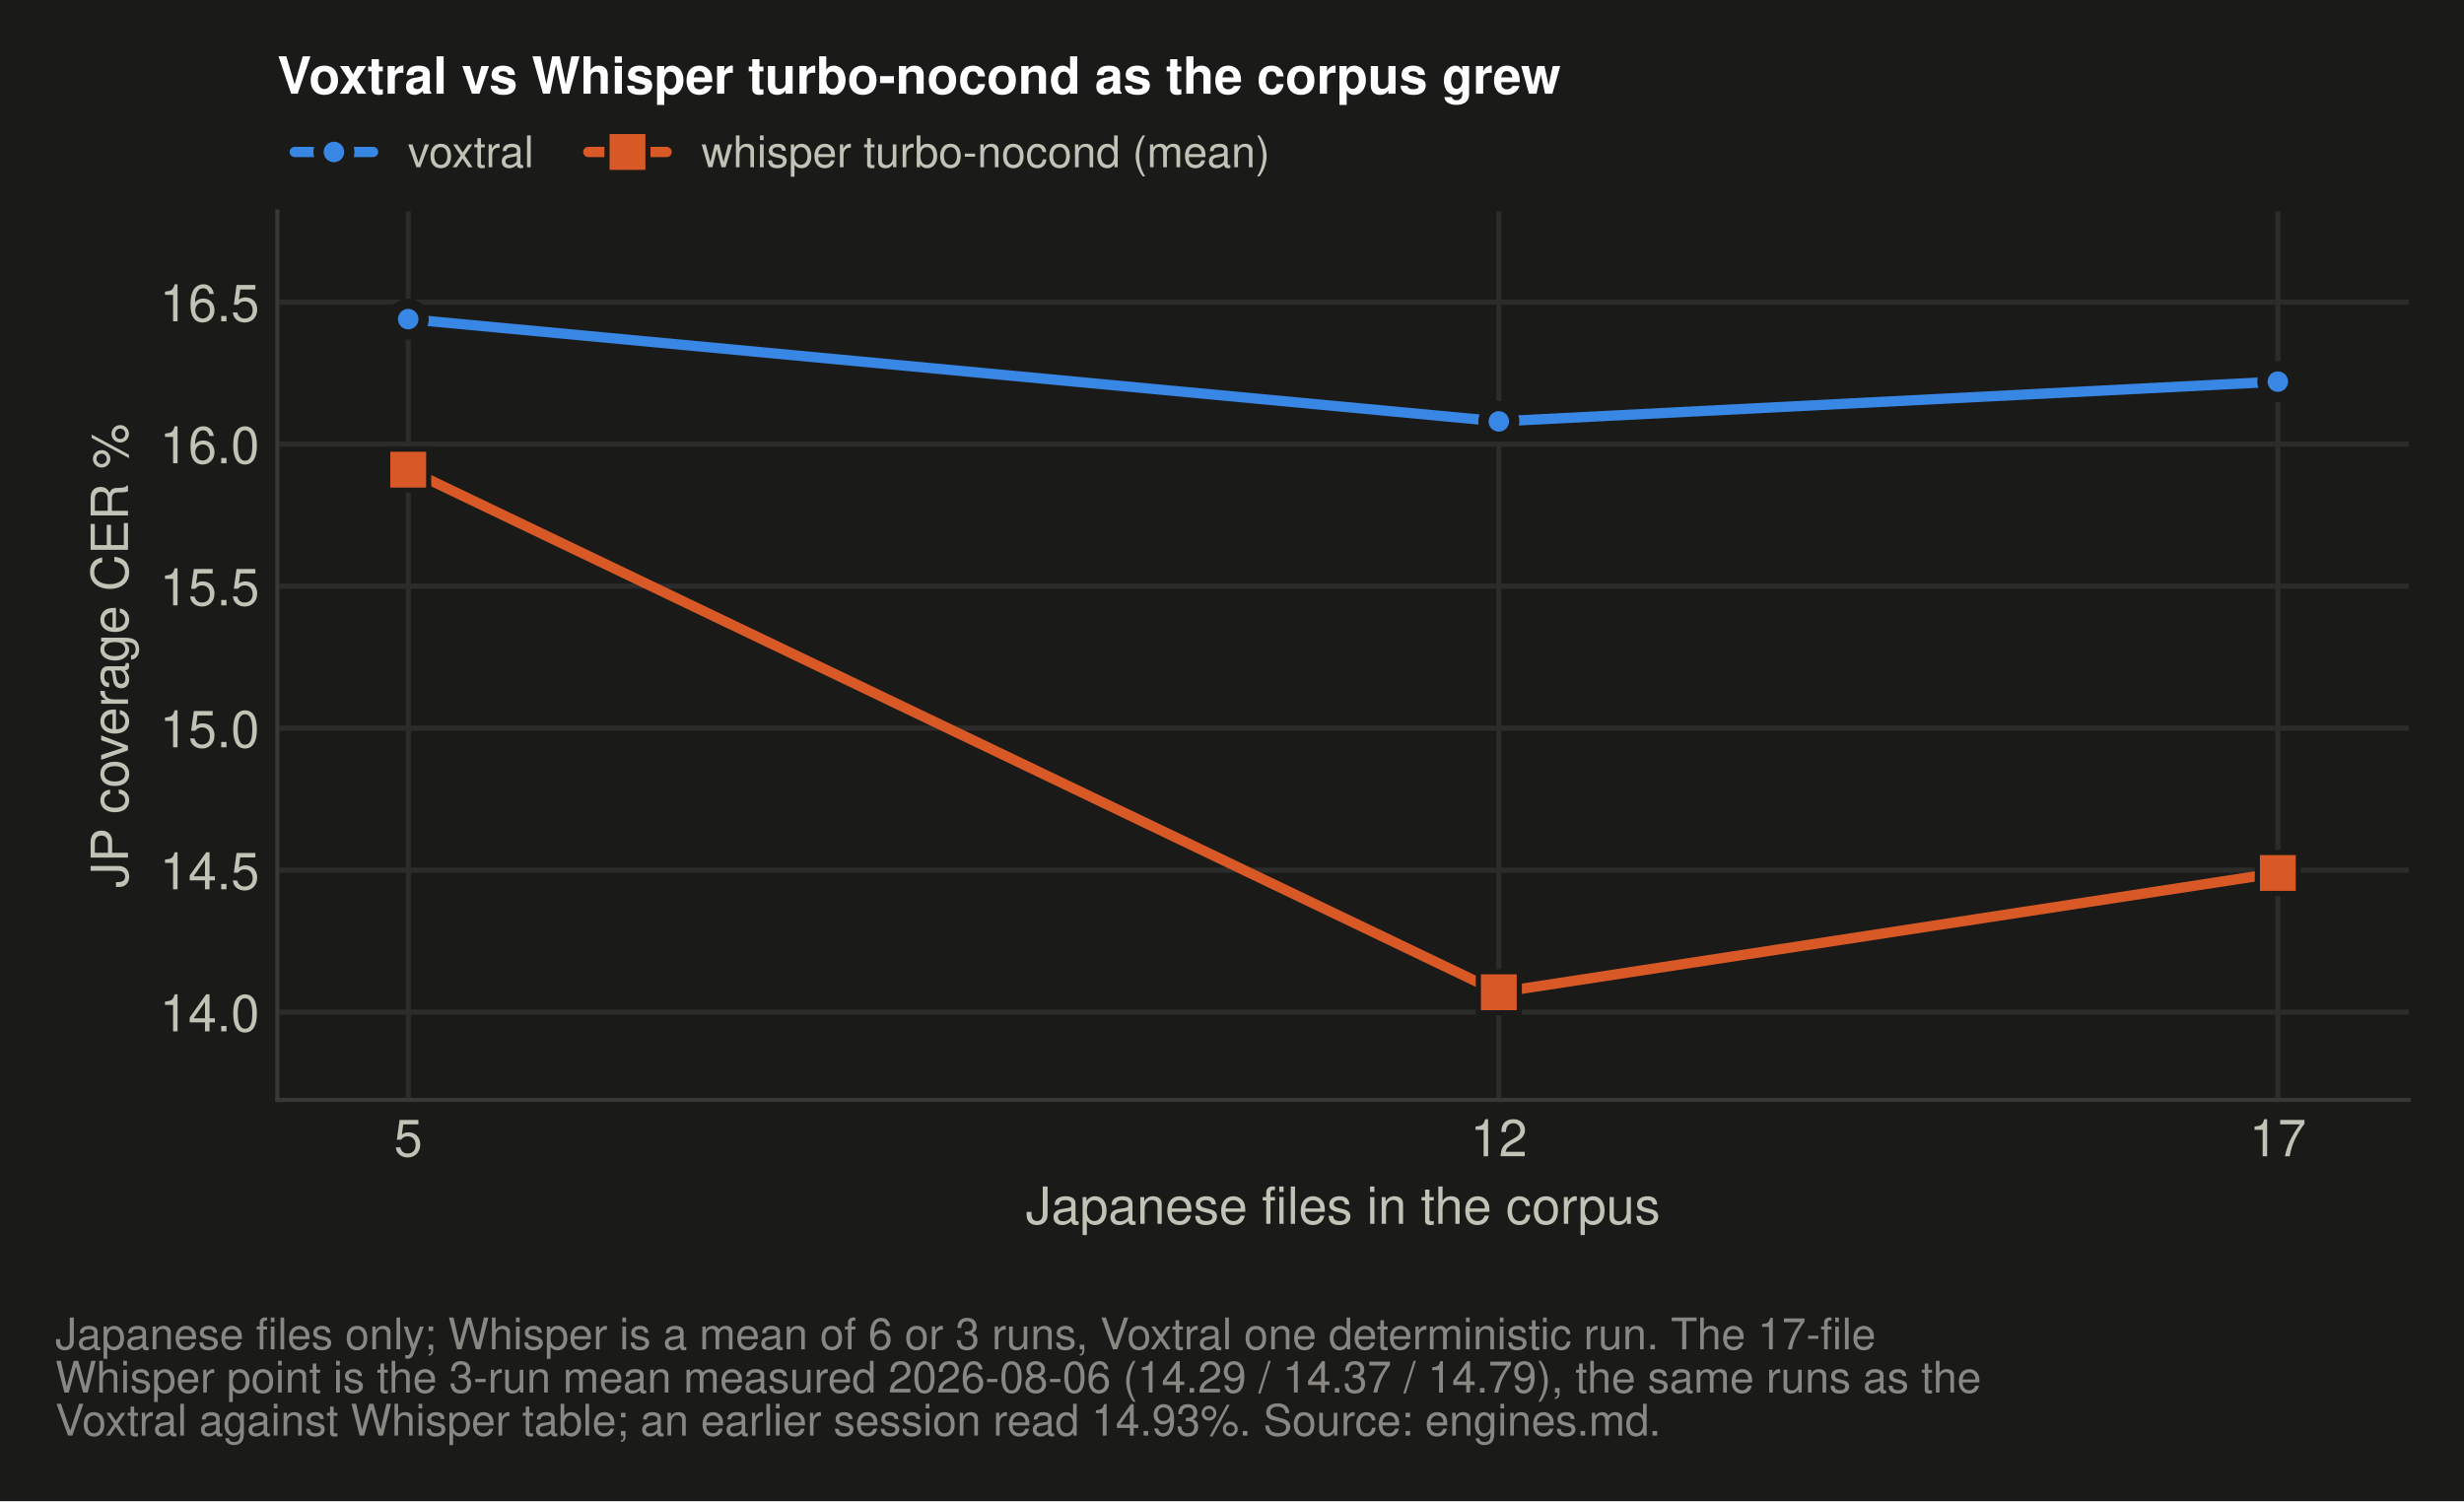
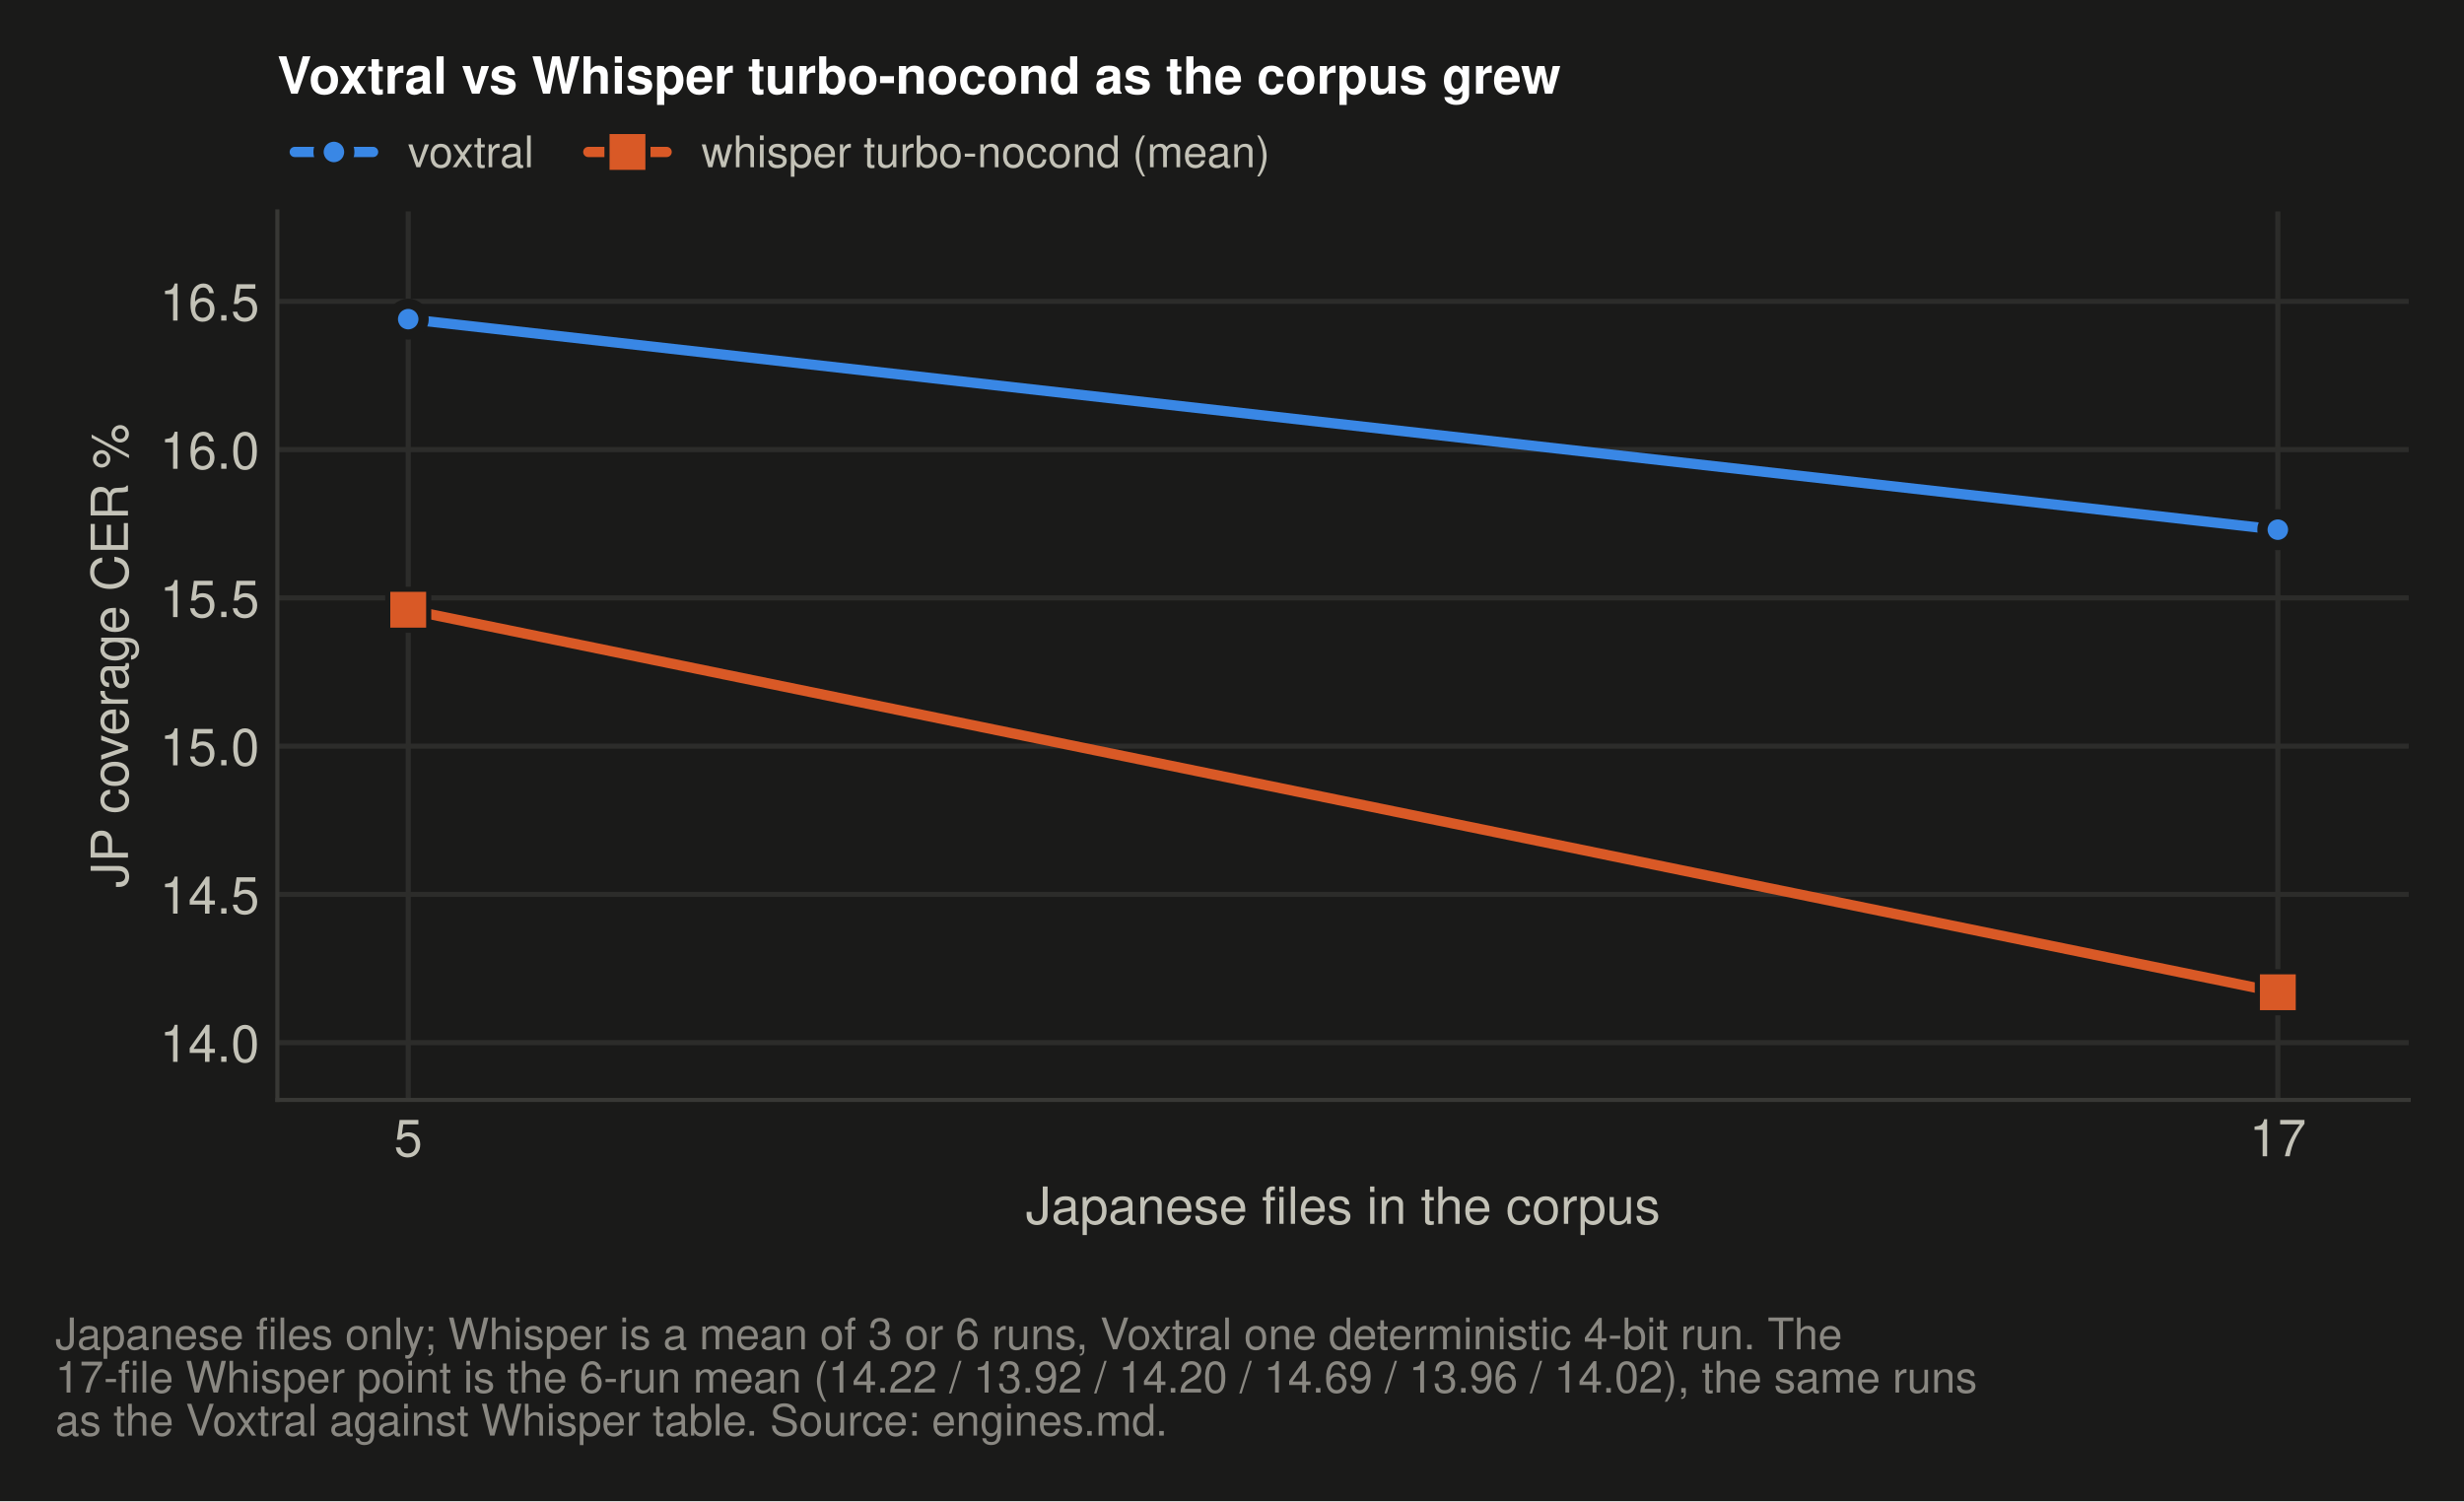
<svg xmlns="http://www.w3.org/2000/svg" xmlns:xlink="http://www.w3.org/1999/xlink" width="481.248pt" height="293.199pt" viewBox="0 0 481.248 293.199" version="1.1">
  <defs>
    <style type="text/css">*{stroke-linejoin: round; stroke-linecap: butt}</style>
  </defs>
  <g id="figure_1">
    <g id="patch_1">
      <path d="M 0 293.199  L 481.248 293.199  L 481.248 0  L 0 0  z " style="fill: #1a1a19" />
    </g>
    <g id="axes_1">
      <g id="patch_2">
        <path d="M 54.168 214.841  L 470.448 214.841  L 470.448 41.3  L 54.168 41.3  z " style="fill: #1a1a19" />
      </g>
      <g id="matplotlib.axis_1">
        <g id="xtick_1">
          <g id="line2d_1">
            <path d="M 79.729 214.841  L 79.729 41.3  " clip-path="url(#p7130e37392)" style="fill: none; stroke: #2c2c2a; stroke-linecap: round" />
          </g>
          <g id="line2d_2" />
          <g id="text_1">
            <text style="font-size: 10px; font-family: 'Helvetica', 'Arial', 'DejaVu Sans'; text-anchor: middle; fill: #c3c2b7" x="79.729" y="225.841" transform="rotate(-0 79.72905 225.8408)">5</text>
          </g>
        </g>
        <g id="xtick_2">
          <g id="line2d_3">
-             <path d="M 292.738 214.841  L 292.738 41.3  " clip-path="url(#p7130e37392)" style="fill: none; stroke: #2c2c2a; stroke-linecap: round" />
+             <path d="M 444.887 214.841  L 444.887 41.3  " clip-path="url(#p7130e37392)" style="fill: none; stroke: #2c2c2a; stroke-linecap: round" />
          </g>
          <g id="line2d_4" />
          <g id="text_2">
-             <text style="font-size: 10px; font-family: 'Helvetica', 'Arial', 'DejaVu Sans'; text-anchor: middle; fill: #c3c2b7" x="292.738" y="225.841" transform="rotate(-0 292.7378 225.8408)">12</text>
-           </g>
-         </g>
-         <g id="xtick_3">
-           <g id="line2d_5">
-             <path d="M 444.887 214.841  L 444.887 41.3  " clip-path="url(#p7130e37392)" style="fill: none; stroke: #2c2c2a; stroke-linecap: round" />
-           </g>
-           <g id="line2d_6" />
-           <g id="text_3">
            <text style="font-size: 10px; font-family: 'Helvetica', 'Arial', 'DejaVu Sans'; text-anchor: middle; fill: #c3c2b7" x="444.887" y="225.841" transform="rotate(-0 444.8869 225.8408)">17</text>
          </g>
        </g>
-         <g id="text_4">
+         <g id="text_3">
          <text style="font-size: 10px; font-family: 'Helvetica', 'Arial', 'DejaVu Sans'; text-anchor: middle; fill: #c3c2b7" x="262.308" y="239.04" transform="rotate(-0 262.308 239.04)">Japanese files in the corpus</text>
        </g>
      </g>
      <g id="matplotlib.axis_2">
        <g id="ytick_1">
+           <g id="line2d_5">
+             <path d="M 54.168 203.651  L 470.448 203.651  " clip-path="url(#p7130e37392)" style="fill: none; stroke: #2c2c2a; stroke-linecap: round" />
+           </g>
+           <g id="line2d_6" />
+           <g id="text_4">
+             <text style="font-size: 10px; font-family: 'Helvetica', 'Arial', 'DejaVu Sans'; text-anchor: end; fill: #c3c2b7" x="50.668" y="207.401" transform="rotate(-0 50.668 207.4013)">14.0</text>
+           </g>
+         </g>
+         <g id="ytick_2">
          <g id="line2d_7">
-             <path d="M 54.168 197.689  L 470.448 197.689  " clip-path="url(#p7130e37392)" style="fill: none; stroke: #2c2c2a; stroke-linecap: round" />
+             <path d="M 54.168 174.693  L 470.448 174.693  " clip-path="url(#p7130e37392)" style="fill: none; stroke: #2c2c2a; stroke-linecap: round" />
          </g>
          <g id="line2d_8" />
          <g id="text_5">
-             <text style="font-size: 10px; font-family: 'Helvetica', 'Arial', 'DejaVu Sans'; text-anchor: end; fill: #c3c2b7" x="50.668" y="201.439" transform="rotate(-0 50.668 201.4386)">14.0</text>
+             <text style="font-size: 10px; font-family: 'Helvetica', 'Arial', 'DejaVu Sans'; text-anchor: end; fill: #c3c2b7" x="50.668" y="178.443" transform="rotate(-0 50.668 178.4431)">14.5</text>
          </g>
        </g>
-         <g id="ytick_2">
+         <g id="ytick_3">
          <g id="line2d_9">
-             <path d="M 54.168 169.952  L 470.448 169.952  " clip-path="url(#p7130e37392)" style="fill: none; stroke: #2c2c2a; stroke-linecap: round" />
+             <path d="M 54.168 145.735  L 470.448 145.735  " clip-path="url(#p7130e37392)" style="fill: none; stroke: #2c2c2a; stroke-linecap: round" />
          </g>
          <g id="line2d_10" />
          <g id="text_6">
-             <text style="font-size: 10px; font-family: 'Helvetica', 'Arial', 'DejaVu Sans'; text-anchor: end; fill: #c3c2b7" x="50.668" y="173.702" transform="rotate(-0 50.668 173.7023)">14.5</text>
+             <text style="font-size: 10px; font-family: 'Helvetica', 'Arial', 'DejaVu Sans'; text-anchor: end; fill: #c3c2b7" x="50.668" y="149.485" transform="rotate(-0 50.668 149.4849)">15.0</text>
          </g>
        </g>
-         <g id="ytick_3">
+         <g id="ytick_4">
          <g id="line2d_11">
-             <path d="M 54.168 142.216  L 470.448 142.216  " clip-path="url(#p7130e37392)" style="fill: none; stroke: #2c2c2a; stroke-linecap: round" />
+             <path d="M 54.168 116.777  L 470.448 116.777  " clip-path="url(#p7130e37392)" style="fill: none; stroke: #2c2c2a; stroke-linecap: round" />
          </g>
          <g id="line2d_12" />
          <g id="text_7">
-             <text style="font-size: 10px; font-family: 'Helvetica', 'Arial', 'DejaVu Sans'; text-anchor: end; fill: #c3c2b7" x="50.668" y="145.966" transform="rotate(-0 50.668 145.9659)">15.0</text>
+             <text style="font-size: 10px; font-family: 'Helvetica', 'Arial', 'DejaVu Sans'; text-anchor: end; fill: #c3c2b7" x="50.668" y="120.527" transform="rotate(-0 50.668 120.5267)">15.5</text>
          </g>
        </g>
-         <g id="ytick_4">
+         <g id="ytick_5">
          <g id="line2d_13">
-             <path d="M 54.168 114.48  L 470.448 114.48  " clip-path="url(#p7130e37392)" style="fill: none; stroke: #2c2c2a; stroke-linecap: round" />
+             <path d="M 54.168 87.818  L 470.448 87.818  " clip-path="url(#p7130e37392)" style="fill: none; stroke: #2c2c2a; stroke-linecap: round" />
          </g>
          <g id="line2d_14" />
          <g id="text_8">
-             <text style="font-size: 10px; font-family: 'Helvetica', 'Arial', 'DejaVu Sans'; text-anchor: end; fill: #c3c2b7" x="50.668" y="118.23" transform="rotate(-0 50.668 118.2296)">15.5</text>
+             <text style="font-size: 10px; font-family: 'Helvetica', 'Arial', 'DejaVu Sans'; text-anchor: end; fill: #c3c2b7" x="50.668" y="91.568" transform="rotate(-0 50.668 91.56847)">16.0</text>
          </g>
        </g>
-         <g id="ytick_5">
+         <g id="ytick_6">
          <g id="line2d_15">
-             <path d="M 54.168 86.743  L 470.448 86.743  " clip-path="url(#p7130e37392)" style="fill: none; stroke: #2c2c2a; stroke-linecap: round" />
+             <path d="M 54.168 58.86  L 470.448 58.86  " clip-path="url(#p7130e37392)" style="fill: none; stroke: #2c2c2a; stroke-linecap: round" />
          </g>
          <g id="line2d_16" />
          <g id="text_9">
-             <text style="font-size: 10px; font-family: 'Helvetica', 'Arial', 'DejaVu Sans'; text-anchor: end; fill: #c3c2b7" x="50.668" y="90.493" transform="rotate(-0 50.668 90.49323)">16.0</text>
+             <text style="font-size: 10px; font-family: 'Helvetica', 'Arial', 'DejaVu Sans'; text-anchor: end; fill: #c3c2b7" x="50.668" y="62.61" transform="rotate(-0 50.668 62.61026)">16.5</text>
          </g>
        </g>
-         <g id="ytick_6">
-           <g id="line2d_17">
-             <path d="M 54.168 59.007  L 470.448 59.007  " clip-path="url(#p7130e37392)" style="fill: none; stroke: #2c2c2a; stroke-linecap: round" />
-           </g>
-           <g id="line2d_18" />
-           <g id="text_10">
-             <text style="font-size: 10px; font-family: 'Helvetica', 'Arial', 'DejaVu Sans'; text-anchor: end; fill: #c3c2b7" x="50.668" y="62.757" transform="rotate(-0 50.668 62.75688)">16.5</text>
-           </g>
-         </g>
-         <g id="text_11">
+         <g id="text_10">
          <text style="font-size: 10px; font-family: 'Helvetica', 'Arial', 'DejaVu Sans'; text-anchor: middle; fill: #c3c2b7" x="24.995" y="128.07" transform="rotate(-90 24.99456 128.0704)">JP coverage CER %</text>
        </g>
      </g>
      <g id="patch_3">
        <path d="M 54.168 214.841  L 54.168 41.3  " style="fill: none; stroke: #383835; stroke-width: 0.8; stroke-linejoin: miter; stroke-linecap: square" />
      </g>
      <g id="patch_4">
        <path d="M 54.168 214.841  L 470.448 214.841  " style="fill: none; stroke: #383835; stroke-width: 0.8; stroke-linejoin: miter; stroke-linecap: square" />
      </g>
-       <g id="line2d_19">
-         <path d="M 79.729 62.335  L 292.738 82.305  L 444.887 74.539  " clip-path="url(#p7130e37392)" style="fill: none; stroke: #3987e5; stroke-width: 2; stroke-linecap: round" />
+       <g id="line2d_17">
+         <path d="M 79.729 62.335  L 444.887 103.456  " clip-path="url(#p7130e37392)" style="fill: none; stroke: #3987e5; stroke-width: 2; stroke-linecap: round" />
        <defs>
          <path id="m226001cfbb" d="M 0 3  C 0.796 3 1.559 2.684 2.121 2.121  C 2.684 1.559 3 0.796 3 0  C 3 -0.796 2.684 -1.559 2.121 -2.121  C 1.559 -2.684 0.796 -3 0 -3  C -0.796 -3 -1.559 -2.684 -2.121 -2.121  C -2.684 -1.559 -3 -0.796 -3 0  C -3 0.796 -2.684 1.559 -2.121 2.121  C -1.559 2.684 -0.796 3 0 3  z " style="stroke: #1a1a19; stroke-width: 2" />
        </defs>
        <g clip-path="url(#p7130e37392)">
          <use xlink:href="#m226001cfbb" x="79.729" y="62.335" style="fill: #3987e5; stroke: #1a1a19; stroke-width: 2" />
-           <use xlink:href="#m226001cfbb" x="292.738" y="82.305" style="fill: #3987e5; stroke: #1a1a19; stroke-width: 2" />
-           <use xlink:href="#m226001cfbb" x="444.887" y="74.539" style="fill: #3987e5; stroke: #1a1a19; stroke-width: 2" />
+           <use xlink:href="#m226001cfbb" x="444.887" y="103.456" style="fill: #3987e5; stroke: #1a1a19; stroke-width: 2" />
        </g>
      </g>
-       <g id="line2d_20">
-         <path d="M 79.729 91.736  L 292.738 193.806  L 444.887 170.507  " clip-path="url(#p7130e37392)" style="fill: none; stroke: #d95926; stroke-width: 2; stroke-linecap: round" />
+       <g id="line2d_18">
+         <path d="M 79.729 119.093  L 444.887 193.806  " clip-path="url(#p7130e37392)" style="fill: none; stroke: #d95926; stroke-width: 2; stroke-linecap: round" />
        <defs>
          <path id="m187742bd72" d="M -4 4  L 4 4  L 4 -4  L -4 -4  z " style="stroke: #1a1a19; stroke-linejoin: miter" />
        </defs>
        <g clip-path="url(#p7130e37392)">
-           <use xlink:href="#m187742bd72" x="79.729" y="91.736" style="fill: #d95926; stroke: #1a1a19; stroke-linejoin: miter" />
-           <use xlink:href="#m187742bd72" x="292.738" y="193.806" style="fill: #d95926; stroke: #1a1a19; stroke-linejoin: miter" />
-           <use xlink:href="#m187742bd72" x="444.887" y="170.507" style="fill: #d95926; stroke: #1a1a19; stroke-linejoin: miter" />
+           <use xlink:href="#m187742bd72" x="79.729" y="119.093" style="fill: #d95926; stroke: #1a1a19; stroke-linejoin: miter" />
+           <use xlink:href="#m187742bd72" x="444.887" y="193.806" style="fill: #d95926; stroke: #1a1a19; stroke-linejoin: miter" />
        </g>
      </g>
-       <g id="text_12">
+       <g id="text_11">
        <text style="font-weight: 700; font-size: 10px; font-family: 'Helvetica', 'Arial', 'DejaVu Sans'; text-anchor: start; fill: #ffffff" x="54.168" y="18.3" transform="rotate(-0 54.168 18.3)">Voxtral vs Whisper turbo-nocond as the corpus grew</text>
      </g>
      <g id="legend_1">
-         <g id="line2d_21">
+         <g id="line2d_19">
          <path d="M 57.568 29.682  L 65.218 29.682  L 72.868 29.682  " style="fill: none; stroke: #3987e5; stroke-width: 2; stroke-linecap: round" />
          <g>
            <use xlink:href="#m226001cfbb" x="65.218" y="29.682" style="fill: #3987e5; stroke: #1a1a19; stroke-width: 2" />
          </g>
        </g>
-         <g id="text_13">
+         <g id="text_12">
          <text style="font-size: 8.5px; font-family: 'Helvetica', 'Arial', 'DejaVu Sans'; text-anchor: start; fill: #c3c2b7" x="79.668" y="32.657" transform="rotate(-0 79.668 32.65747)">voxtral</text>
        </g>
-         <g id="line2d_22">
+         <g id="line2d_20">
          <path d="M 114.902 29.682  L 122.552 29.682  L 130.202 29.682  " style="fill: none; stroke: #d95926; stroke-width: 2; stroke-linecap: round" />
          <g>
            <use xlink:href="#m187742bd72" x="122.552" y="29.682" style="fill: #d95926; stroke: #1a1a19; stroke-linejoin: miter" />
          </g>
        </g>
-         <g id="text_14">
+         <g id="text_13">
          <text style="font-size: 8.5px; font-family: 'Helvetica', 'Arial', 'DejaVu Sans'; text-anchor: start; fill: #c3c2b7" x="137.002" y="32.657" transform="rotate(-0 137.0018 32.65747)">whisper turbo-nocond (mean)</text>
        </g>
      </g>
    </g>
-     <g id="text_15">
-       <text style="font-size: 8.5px; font-family: 'Helvetica', 'Arial', 'DejaVu Sans'; fill: #898781" transform="translate(10.8 263.5416)">Japanese files only; Whisper is a mean of 6 or 3 runs, Voxtral one deterministic run. The 17-file</text>
-       <text style="font-size: 8.5px; font-family: 'Helvetica', 'Arial', 'DejaVu Sans'; fill: #898781" transform="translate(10.8 271.9919)">Whisper point is the 3-run mean measured 2026-08-06 (14.29 / 14.37 / 14.79), the same runs as the</text>
-       <text style="font-size: 8.5px; font-family: 'Helvetica', 'Arial', 'DejaVu Sans'; fill: #898781" transform="translate(10.8 280.3918)">Voxtral against Whisper table; an earlier session read 14.93%. Source: engines.md.</text>
+     <g id="text_14">
+       <text style="font-size: 8.5px; font-family: 'Helvetica', 'Arial', 'DejaVu Sans'; fill: #898781" transform="translate(10.8 263.5416)">Japanese files only; Whisper is a mean of 3 or 6 runs, Voxtral one deterministic 4-bit run. The</text>
+       <text style="font-size: 8.5px; font-family: 'Helvetica', 'Arial', 'DejaVu Sans'; fill: #898781" transform="translate(10.8 271.9919)">17-file Whisper point is the 6-run mean (14.22 / 13.92 / 14.20 / 14.69 / 13.96 / 14.02), the same runs</text>
+       <text style="font-size: 8.5px; font-family: 'Helvetica', 'Arial', 'DejaVu Sans'; fill: #898781" transform="translate(10.8 280.3918)">as the Voxtral against Whisper table. Source: engines.md.</text>
    </g>
  </g>
  <defs>
    <clipPath id="p7130e37392">
      <rect x="54.168" y="41.3" width="416.28" height="173.541" />
    </clipPath>
  </defs>
</svg>
